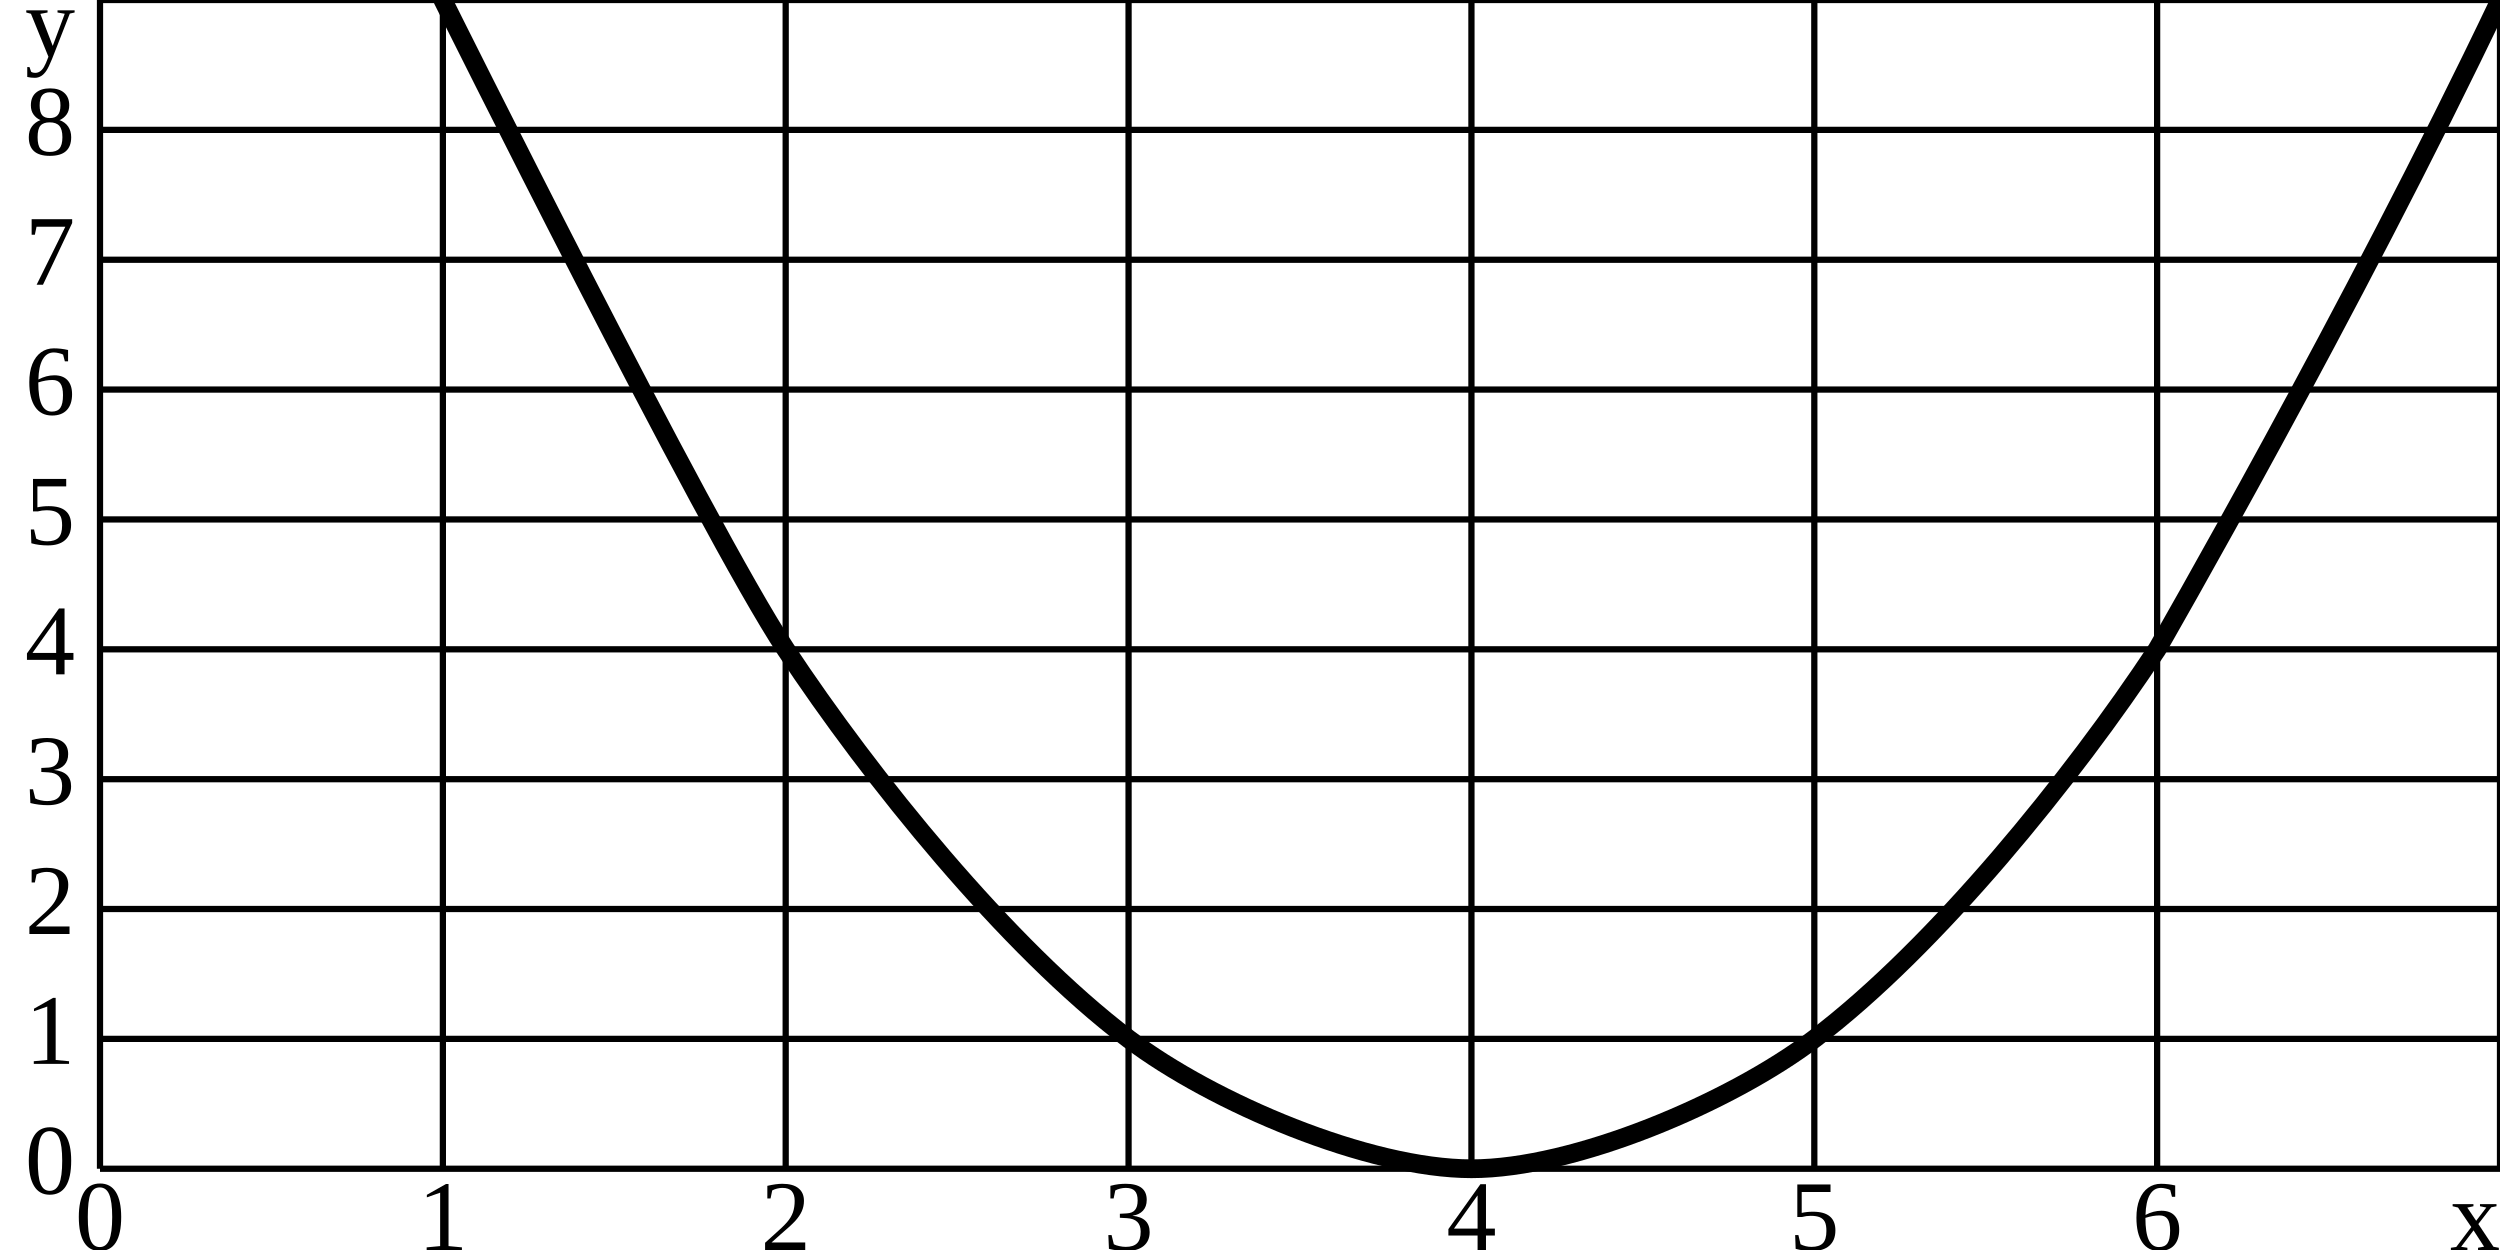
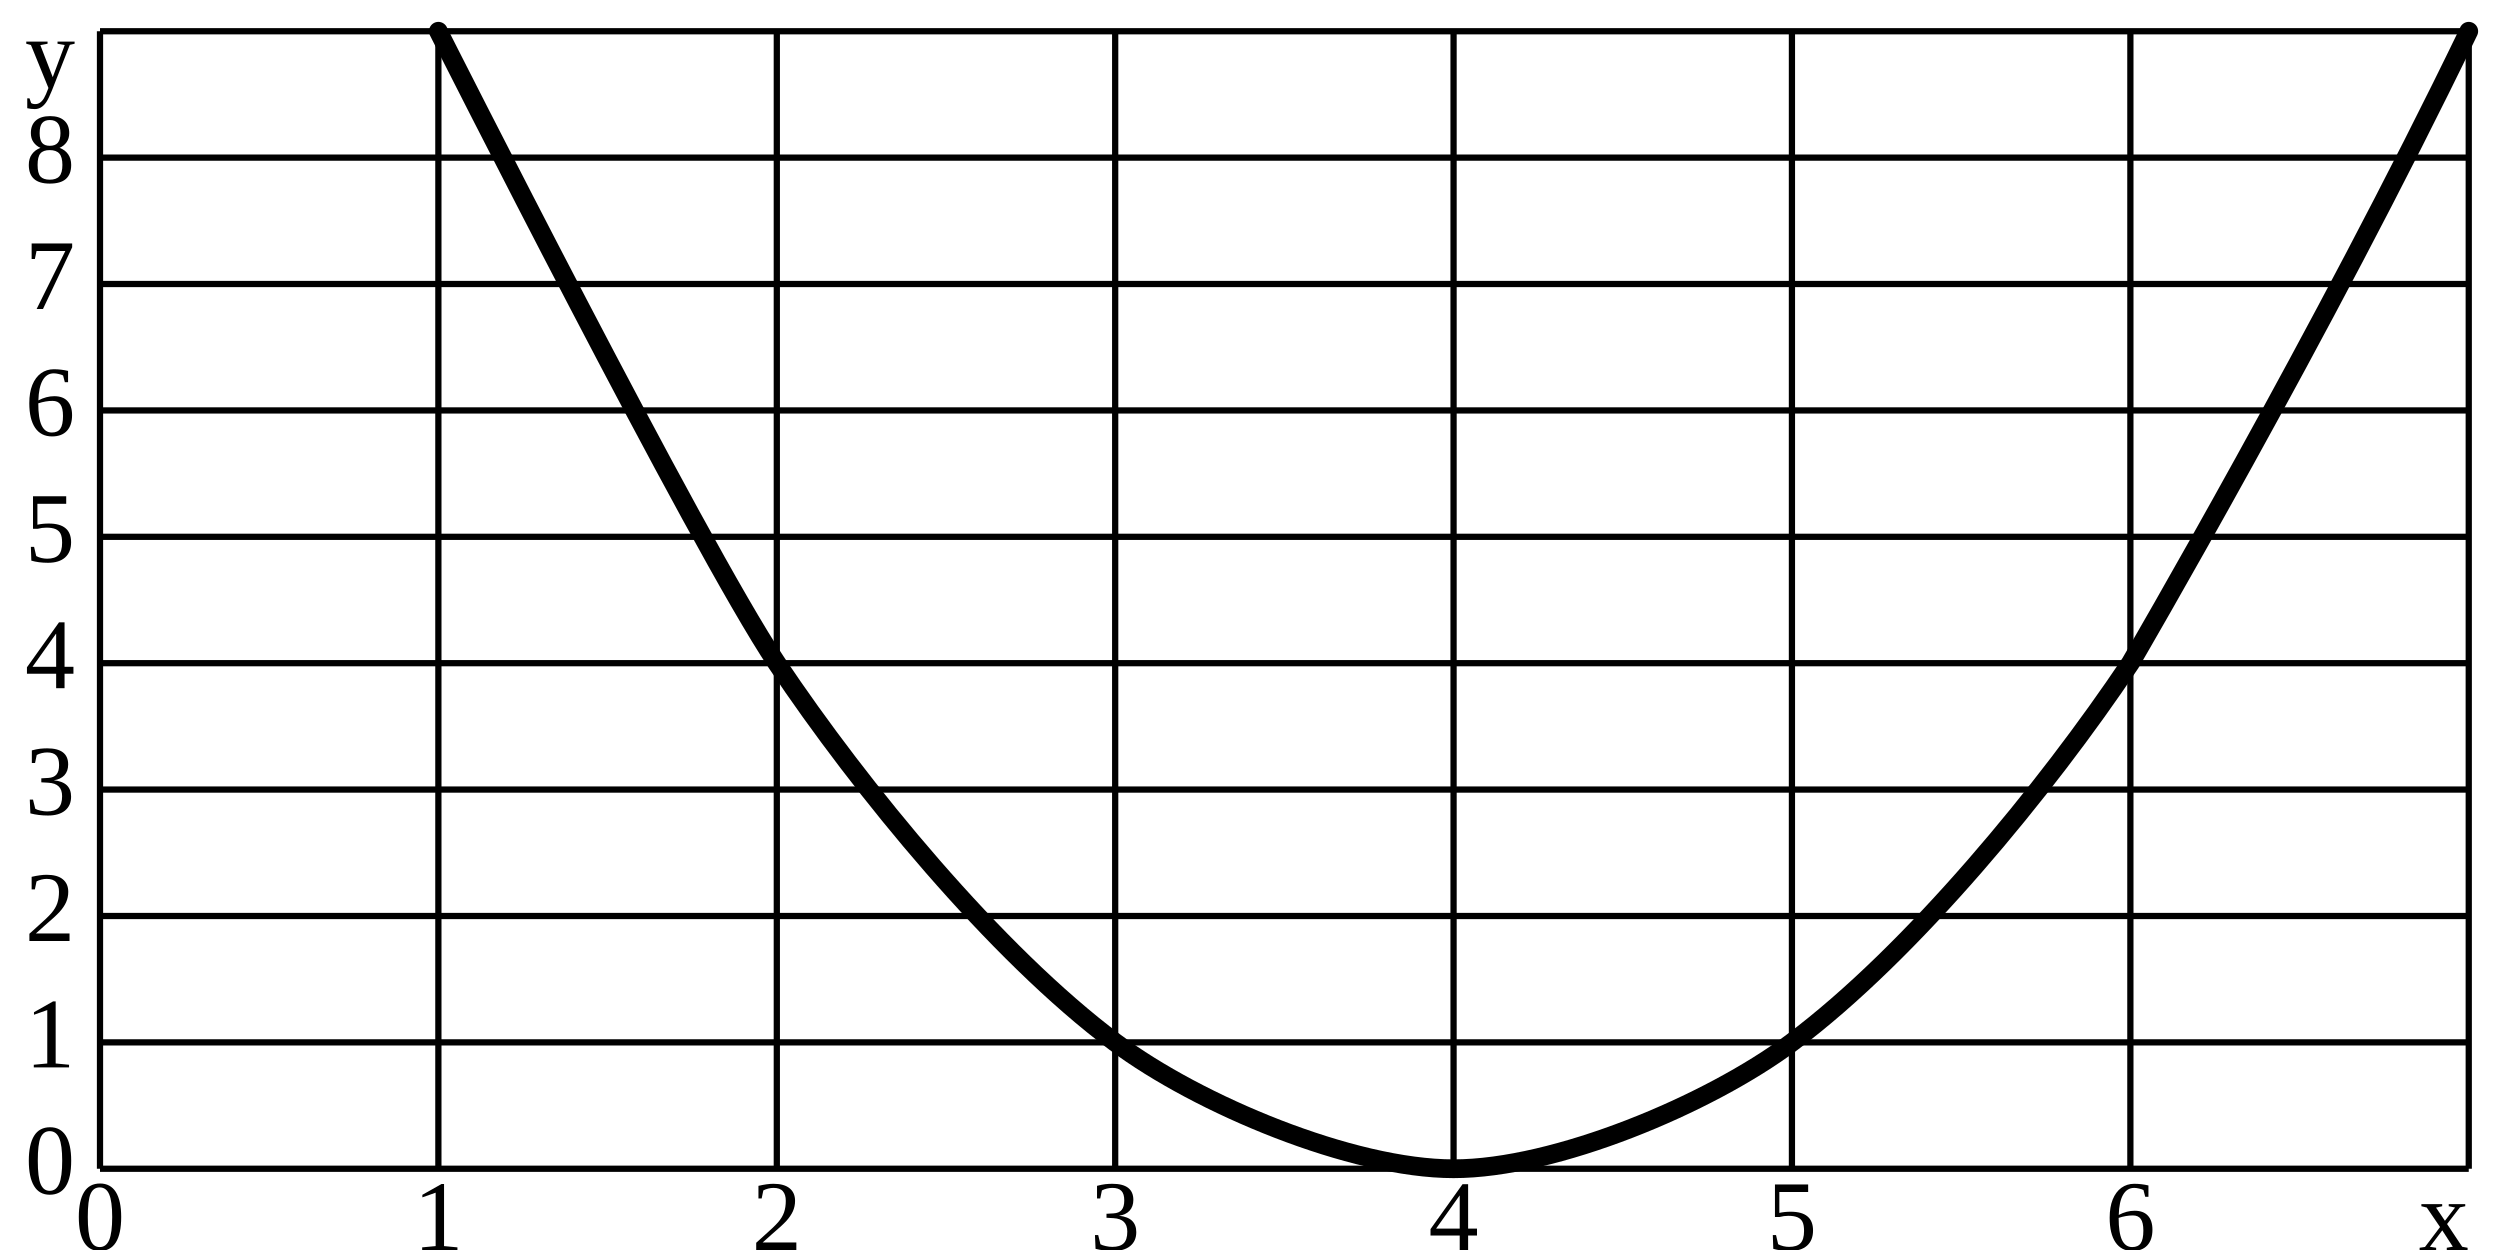
<svg xmlns="http://www.w3.org/2000/svg" width="400" height="200" viewBox="0 0 400 200" version="1.1">
"<style>
.axis {
- font-family="Arial, Helvetica, sans-serif"&gt;;
+ font-family="Arial, sans-serif";
font-size: 12pt;
}
</style>
-   <line x1="16" y1="0" x2="400" y2="0" stroke="black" />
-   <text text-anchor="end" class="axis" x="12" y="9">y</text>
-   <line x1="16" y1="20.78" x2="400" y2="20.78" stroke="black" />
-   <text text-anchor="end" class="axis" x="12" y="24.78">8</text>
-   <line x1="16" y1="41.56" x2="400" y2="41.56" stroke="black" />
-   <text text-anchor="end" class="axis" x="12" y="45.56">7</text>
-   <line x1="16" y1="62.33" x2="400" y2="62.33" stroke="black" />
-   <text text-anchor="end" class="axis" x="12" y="66.33">6</text>
-   <line x1="16" y1="83.11" x2="400" y2="83.11" stroke="black" />
-   <text text-anchor="end" class="axis" x="12" y="87.11">5</text>
-   <line x1="16" y1="103.89" x2="400" y2="103.89" stroke="black" />
-   <text text-anchor="end" class="axis" x="12" y="107.89">4</text>
-   <line x1="16" y1="124.67" x2="400" y2="124.67" stroke="black" />
-   <text text-anchor="end" class="axis" x="12" y="128.67">3</text>
-   <line x1="16" y1="145.44" x2="400" y2="145.44" stroke="black" />
-   <text text-anchor="end" class="axis" x="12" y="149.44">2</text>
-   <line x1="16" y1="166.22" x2="400" y2="166.22" stroke="black" />
-   <text text-anchor="end" class="axis" x="12" y="170.22">1</text>
-   <line x1="16" y1="187" x2="400" y2="187" stroke="black" />
+   <line x1="16" y1="5" x2="395" y2="5" stroke="black" />
+   <text text-anchor="end" class="axis" x="12" y="14">y</text>
+   <line x1="16" y1="25.22" x2="395" y2="25.22" stroke="black" />
+   <text text-anchor="end" class="axis" x="12" y="29.22">8</text>
+   <line x1="16" y1="45.44" x2="395" y2="45.44" stroke="black" />
+   <text text-anchor="end" class="axis" x="12" y="49.44">7</text>
+   <line x1="16" y1="65.67" x2="395" y2="65.67" stroke="black" />
+   <text text-anchor="end" class="axis" x="12" y="69.67">6</text>
+   <line x1="16" y1="85.89" x2="395" y2="85.89" stroke="black" />
+   <text text-anchor="end" class="axis" x="12" y="89.89">5</text>
+   <line x1="16" y1="106.11" x2="395" y2="106.11" stroke="black" />
+   <text text-anchor="end" class="axis" x="12" y="110.11">4</text>
+   <line x1="16" y1="126.33" x2="395" y2="126.33" stroke="black" />
+   <text text-anchor="end" class="axis" x="12" y="130.33">3</text>
+   <line x1="16" y1="146.56" x2="395" y2="146.56" stroke="black" />
+   <text text-anchor="end" class="axis" x="12" y="150.56">2</text>
+   <line x1="16" y1="166.78" x2="395" y2="166.78" stroke="black" />
+   <text text-anchor="end" class="axis" x="12" y="170.78">1</text>
+   <line x1="16" y1="187" x2="395" y2="187" stroke="black" />
  <text text-anchor="end" class="axis" x="12" y="191">0</text>
-   <line x1="16" y1="0" x2="16" y2="187" stroke="black" />
+   <line x1="16" y1="5" x2="16" y2="187" stroke="black" />
  <text text-anchor="middle" class="axis" x="16" y="200">0</text>
-   <line x1="70.86" y1="0" x2="70.86" y2="187" stroke="black" />
-   <text text-anchor="middle" class="axis" x="70.86" y="200">1</text>
-   <line x1="125.71" y1="0" x2="125.71" y2="187" stroke="black" />
-   <text text-anchor="middle" class="axis" x="125.71" y="200">2</text>
-   <line x1="180.57" y1="0" x2="180.57" y2="187" stroke="black" />
-   <text text-anchor="middle" class="axis" x="180.57" y="200">3</text>
-   <line x1="235.43" y1="0" x2="235.43" y2="187" stroke="black" />
-   <text text-anchor="middle" class="axis" x="235.43" y="200">4</text>
-   <line x1="290.29" y1="0" x2="290.29" y2="187" stroke="black" />
-   <text text-anchor="middle" class="axis" x="290.29" y="200">5</text>
-   <line x1="345.14" y1="0" x2="345.14" y2="187" stroke="black" />
-   <text text-anchor="middle" class="axis" x="345.14" y="200">6</text>
-   <line x1="400" y1="0" x2="400" y2="187" stroke="black" />
-   <text text-anchor="end" class="axis" x="400" y="200">x</text>
-   <path d="M 70.86 0.00 C 70.86,0.00 112.832,84.37 125.71,103.89 C 139.31,124.48 161.114,151.48 180.57,166.22 C 194.03,176.42 218.971,187.00 235.43,187.00 C 251.89,187.00 276.829,176.42 290.29,166.22 C 309.74,151.48 331.551,124.48 345.14,103.89 C 345.14,103.89 376.311,49.74 400.00,0.00 " fill="none" stroke="black" stroke-width="3" stroke-linecap="round" />
+   <line x1="70.14" y1="5" x2="70.14" y2="187" stroke="black" />
+   <text text-anchor="middle" class="axis" x="70.14" y="200">1</text>
+   <line x1="124.29" y1="5" x2="124.29" y2="187" stroke="black" />
+   <text text-anchor="middle" class="axis" x="124.29" y="200">2</text>
+   <line x1="178.43" y1="5" x2="178.43" y2="187" stroke="black" />
+   <text text-anchor="middle" class="axis" x="178.43" y="200">3</text>
+   <line x1="232.57" y1="5" x2="232.57" y2="187" stroke="black" />
+   <text text-anchor="middle" class="axis" x="232.57" y="200">4</text>
+   <line x1="286.71" y1="5" x2="286.71" y2="187" stroke="black" />
+   <text text-anchor="middle" class="axis" x="286.71" y="200">5</text>
+   <line x1="340.86" y1="5" x2="340.86" y2="187" stroke="black" />
+   <text text-anchor="middle" class="axis" x="340.86" y="200">6</text>
+   <line x1="395" y1="5" x2="395" y2="187" stroke="black" />
+   <text text-anchor="end" class="axis" x="395" y="200">x</text>
+   <path d="M 70.14 5.00 C 70.14,5.00 111.588,87.14 124.29,106.11 C 137.72,126.19 159.277,152.47 178.43,166.78 C 191.76,176.74 216.329,187.00 232.57,187.00 C 248.81,187.00 273.380,176.74 286.71,166.78 C 305.87,152.47 327.419,126.19 340.86,106.11 C 340.86,106.11 371.603,53.44 395.00,5.00 " fill="none" stroke="black" stroke-width="3" stroke-linecap="round" />
</svg>
